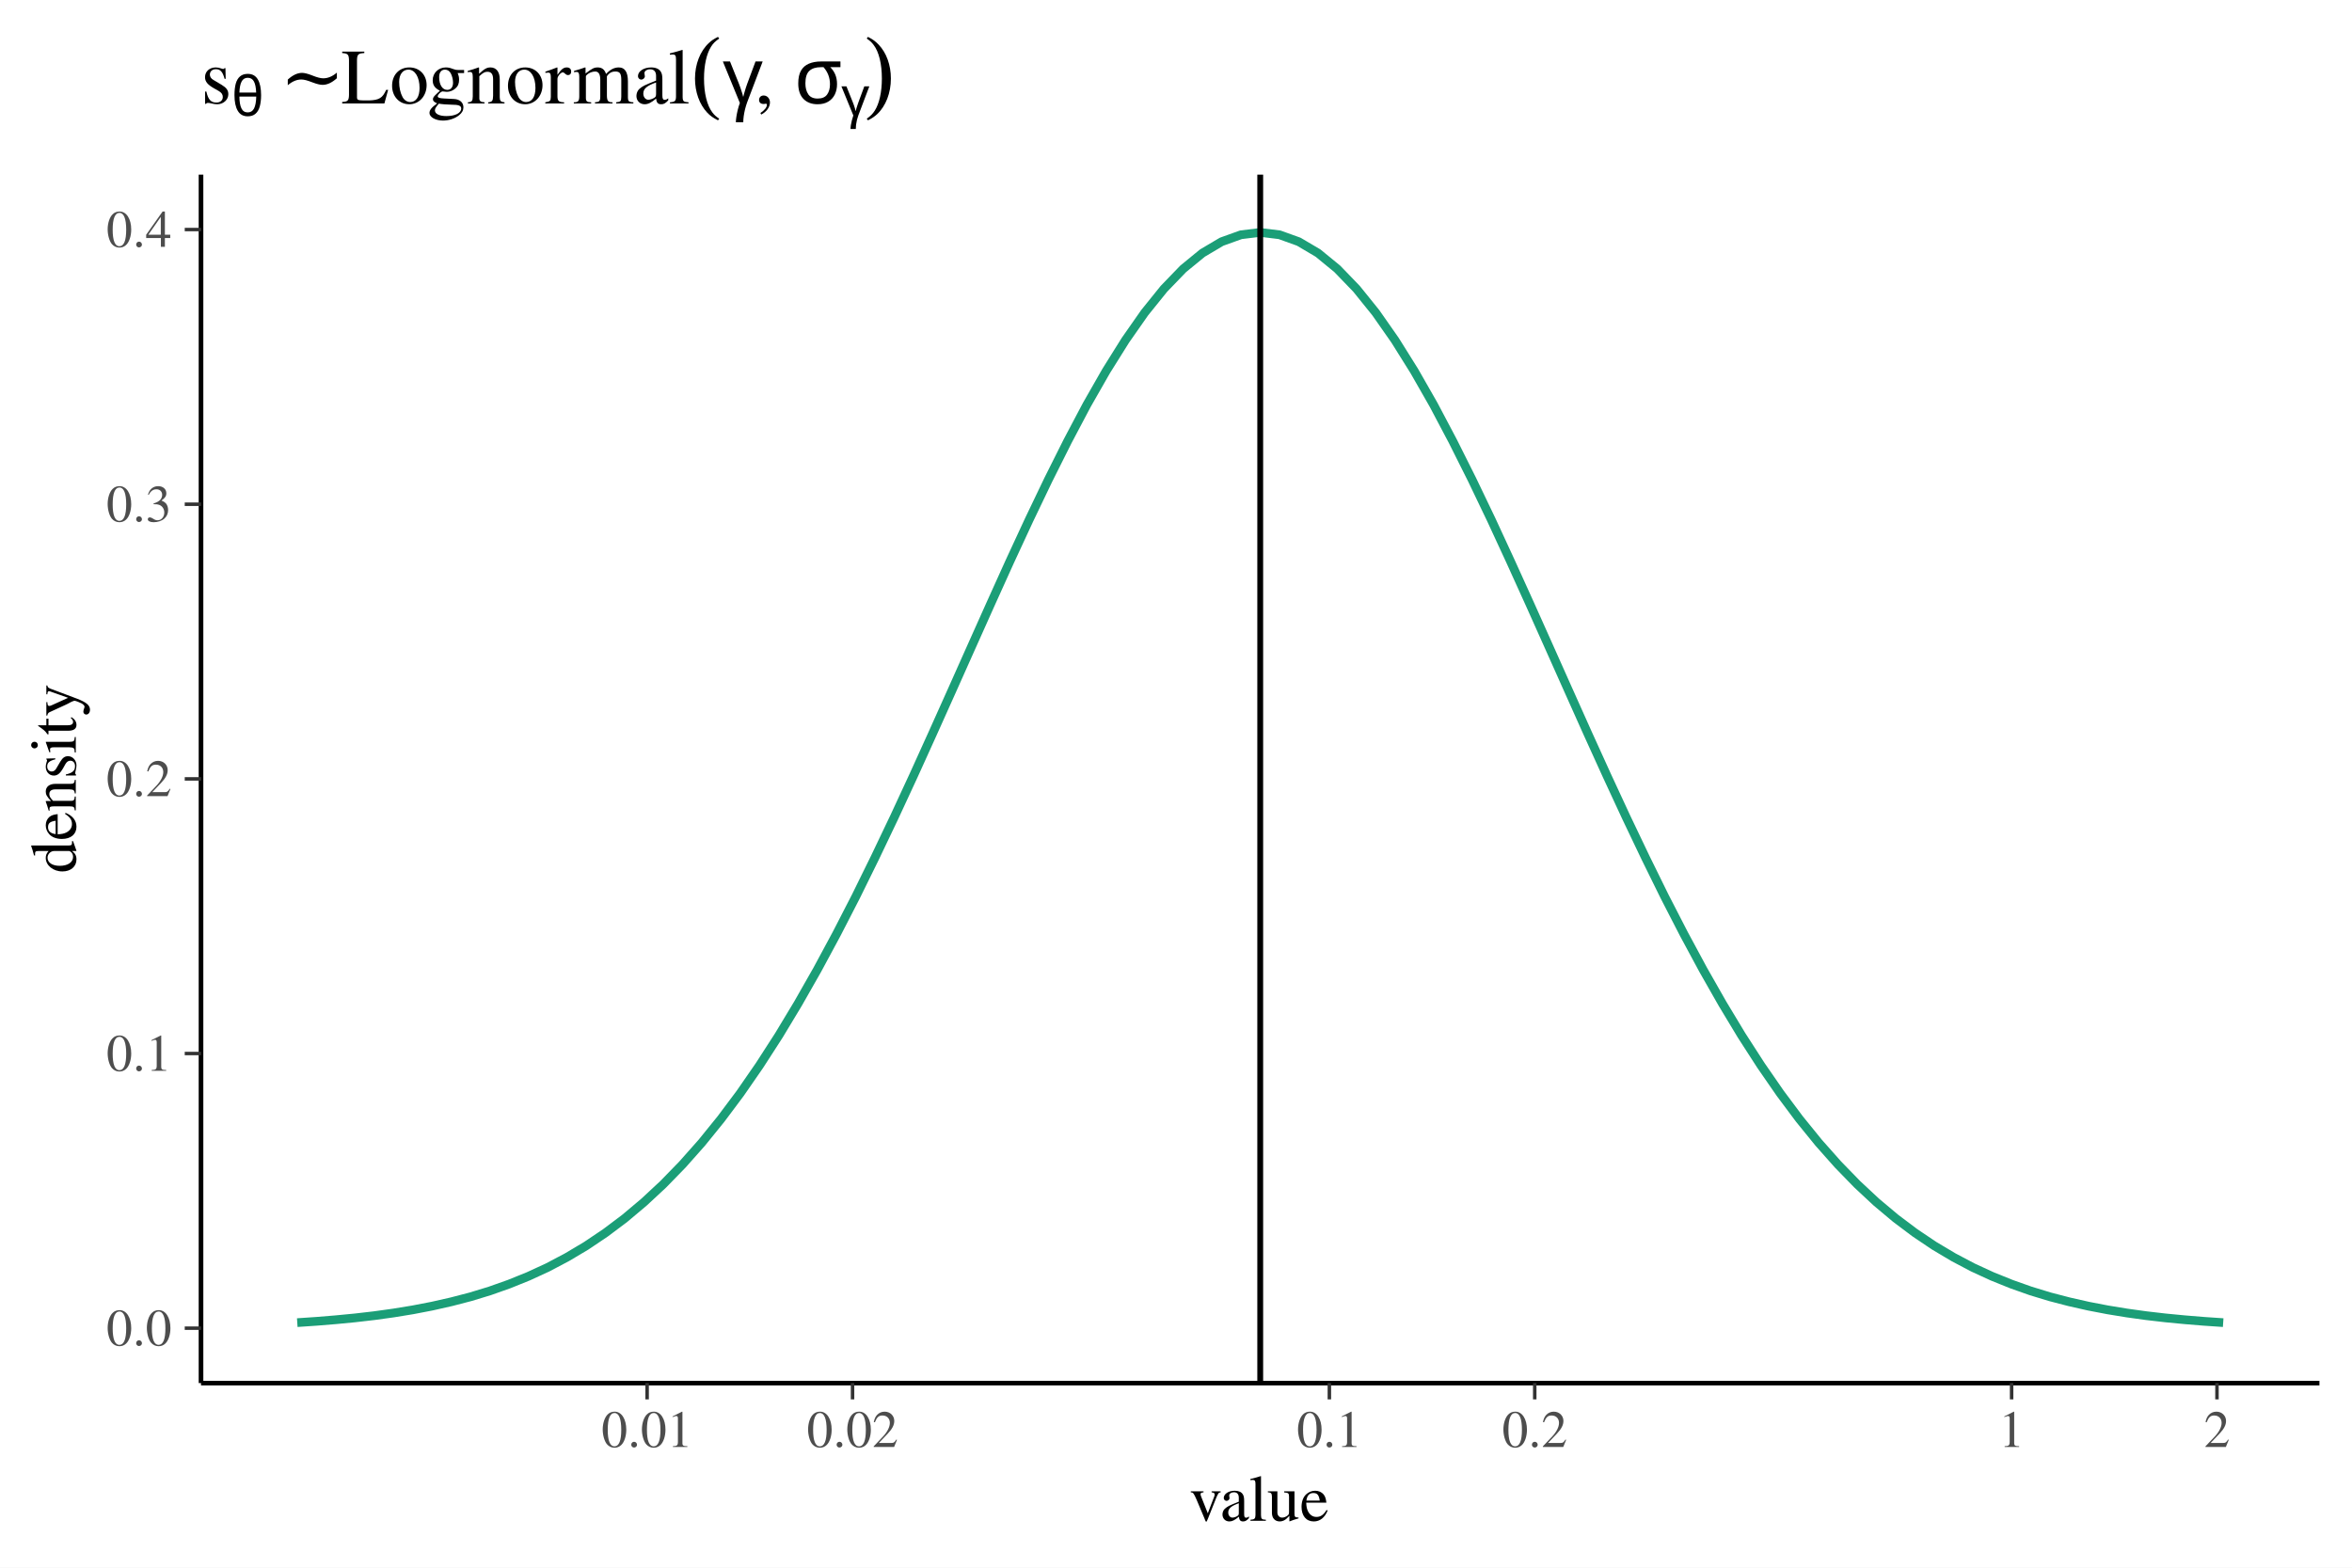
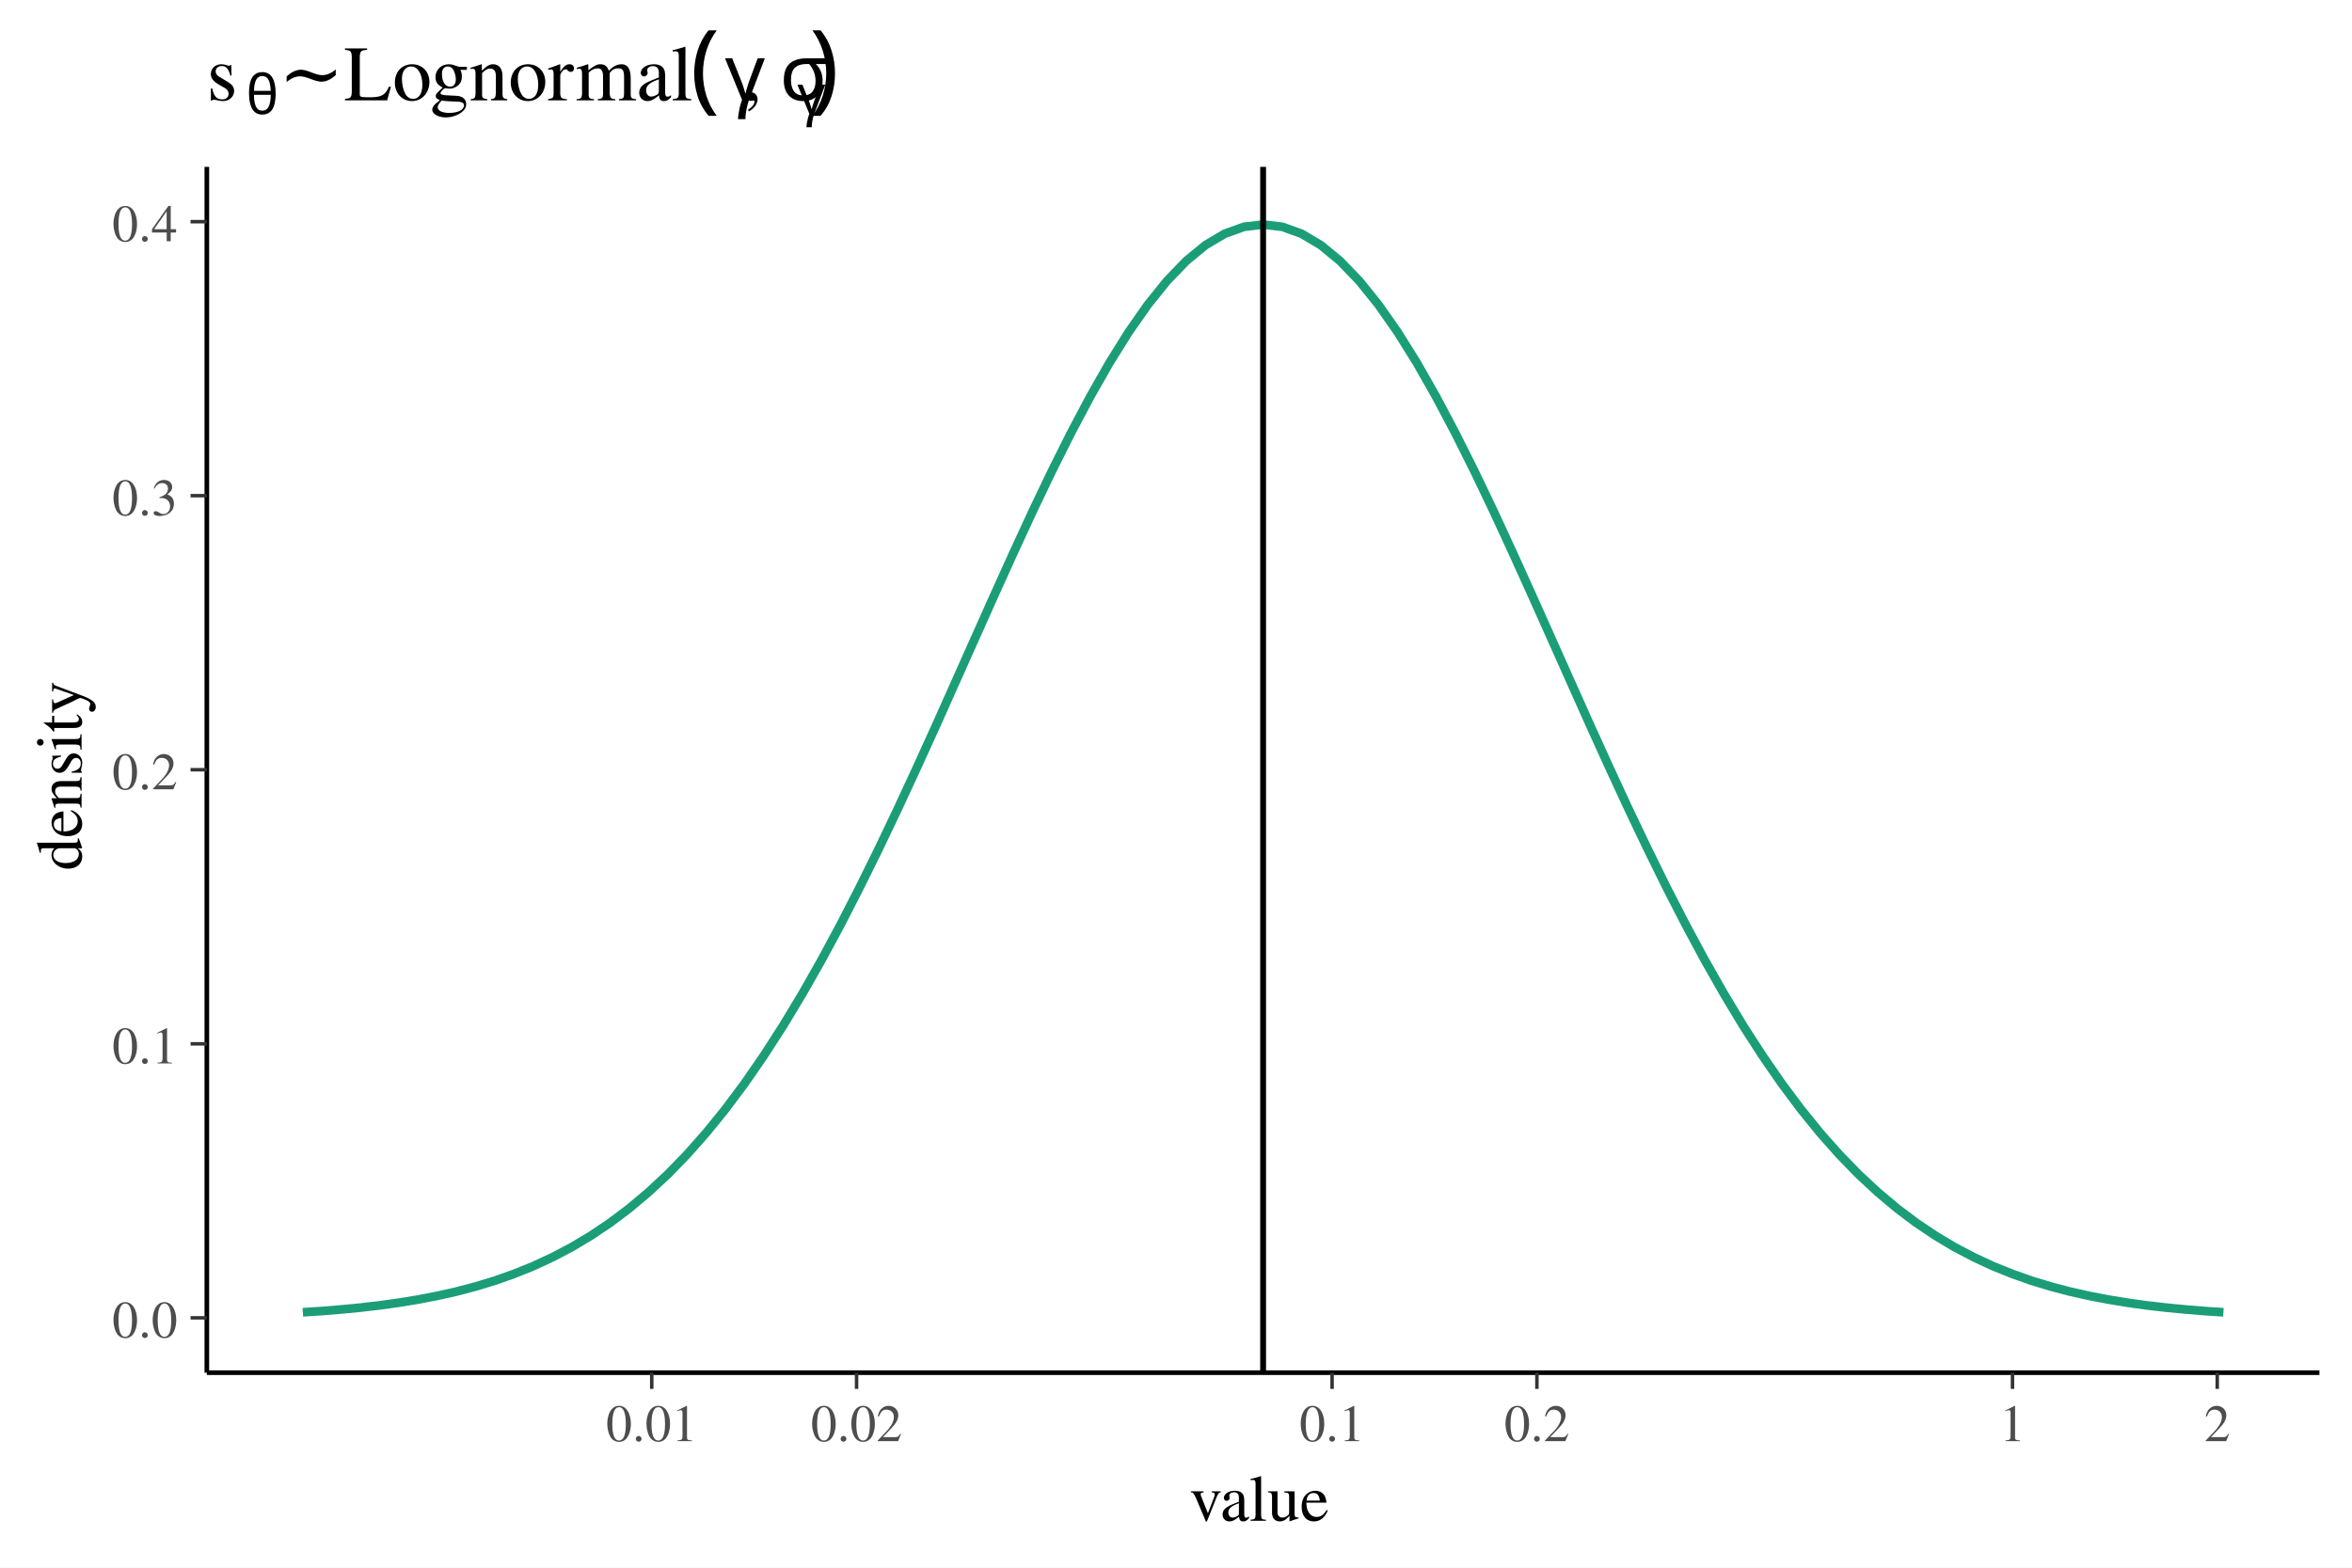
<svg xmlns="http://www.w3.org/2000/svg" viewBox="0 0 432.00 288.00">
  <defs>
    <style type="text/css">
    line, polyline, path, rect, circle {
      fill: none;
      stroke: #000000;
      stroke-linecap: round;
      stroke-linejoin: round;
      stroke-miterlimit: 10.00;
    }
  </style>
  </defs>
  <rect width="100%" height="100%" style="stroke: none; fill: #FFFFFF;" />
  <defs>
-     <clipPath id="cpMzYuOTE1OXw0MjYuMDIyfDI1NC4wOTN8MzIuMDc4">
-       <rect x="36.92" y="32.08" width="389.11" height="222.01" />
+     <clipPath id="cpMzcuOTg2Mnw0MjYuMDIyfDI1Mi4xNzR8MzAuNjQ4Mw==">
+       <rect x="37.99" y="30.65" width="388.04" height="221.53" />
    </clipPath>
  </defs>
-   <polyline points="54.60,242.98 58.14,242.74 61.68,242.45 65.21,242.11 68.75,241.70 72.29,241.21 75.83,240.63 79.36,239.95 82.90,239.15 86.44,238.23 89.98,237.15 93.51,235.90 97.05,234.47 100.59,232.84 104.13,230.97 107.66,228.87 111.20,226.49 114.74,223.83 118.27,220.86 121.81,217.57 125.35,213.93 128.89,209.94 132.42,205.58 135.96,200.85 139.50,195.73 143.04,190.24 146.57,184.38 150.11,178.16 153.65,171.59 157.19,164.71 160.72,157.53 164.26,150.11 167.80,142.47 171.33,134.68 174.87,126.79 178.41,118.86 181.95,110.95 185.48,103.14 189.02,95.50 192.56,88.11 196.10,81.04 199.63,74.36 203.17,68.16 206.71,62.50 210.25,57.44 213.78,53.06 217.32,49.39 220.86,46.49 224.39,44.40 227.93,43.13 231.47,42.70 235.01,43.13 238.54,44.40 242.08,46.49 245.62,49.39 249.16,53.06 252.69,57.44 256.23,62.50 259.77,68.16 263.31,74.36 266.84,81.04 270.38,88.11 273.92,95.50 277.45,103.14 280.99,110.95 284.53,118.86 288.07,126.79 291.60,134.68 295.14,142.47 298.68,150.11 302.22,157.53 305.75,164.71 309.29,171.59 312.83,178.16 316.37,184.38 319.90,190.24 323.44,195.73 326.98,200.85 330.51,205.58 334.05,209.94 337.59,213.93 341.13,217.57 344.66,220.86 348.20,223.83 351.74,226.49 355.28,228.87 358.81,230.97 362.35,232.84 365.89,234.47 369.43,235.90 372.96,237.15 376.50,238.23 380.04,239.15 383.57,239.95 387.11,240.63 390.65,241.21 394.19,241.70 397.72,242.11 401.26,242.45 404.80,242.74 408.34,242.98 " style="stroke-width: 1.60; stroke: #1B9E77; stroke-linecap: butt;" clip-path="url(#cpMzYuOTE1OXw0MjYuMDIyfDI1NC4wOTN8MzIuMDc4)" />
-   <line x1="231.47" y1="254.09" x2="231.47" y2="32.08" style="stroke-width: 1.07; stroke-linecap: butt;" clip-path="url(#cpMzYuOTE1OXw0MjYuMDIyfDI1NC4wOTN8MzIuMDc4)" />
+   <polyline points="55.62,241.08 59.15,240.85 62.68,240.56 66.21,240.22 69.73,239.81 73.26,239.32 76.79,238.74 80.32,238.06 83.85,237.27 87.37,236.34 90.90,235.27 94.43,234.02 97.96,232.60 101.48,230.96 105.01,229.11 108.54,227.00 112.07,224.63 115.59,221.98 119.12,219.01 122.65,215.73 126.18,212.10 129.70,208.12 133.23,203.77 136.76,199.05 140.29,193.94 143.81,188.47 147.34,182.62 150.87,176.41 154.40,169.85 157.92,162.98 161.45,155.83 164.98,148.42 168.51,140.80 172.04,133.03 175.56,125.15 179.09,117.24 182.62,109.35 186.15,101.55 189.67,93.93 193.20,86.55 196.73,79.50 200.26,72.84 203.78,66.65 207.31,61.00 210.84,55.96 214.37,51.58 217.89,47.93 221.42,45.03 224.95,42.94 228.48,41.67 232.00,41.25 235.53,41.67 239.06,42.94 242.59,45.03 246.11,47.93 249.64,51.58 253.17,55.96 256.70,61.00 260.23,66.65 263.75,72.84 267.28,79.50 270.81,86.55 274.34,93.93 277.86,101.55 281.39,109.35 284.92,117.24 288.45,125.15 291.97,133.03 295.50,140.80 299.03,148.42 302.56,155.83 306.08,162.98 309.61,169.85 313.14,176.41 316.67,182.62 320.19,188.47 323.72,193.94 327.25,199.05 330.78,203.77 334.30,208.12 337.83,212.10 341.36,215.73 344.89,219.01 348.42,221.98 351.94,224.63 355.47,227.00 359.00,229.11 362.53,230.96 366.05,232.60 369.58,234.02 373.11,235.27 376.64,236.34 380.16,237.27 383.69,238.06 387.22,238.74 390.75,239.32 394.27,239.81 397.80,240.22 401.33,240.56 404.86,240.85 408.38,241.08 " style="stroke-width: 1.60; stroke: #1B9E77; stroke-linecap: butt;" clip-path="url(#cpMzcuOTg2Mnw0MjYuMDIyfDI1Mi4xNzR8MzAuNjQ4Mw==)" />
+   <line x1="232.00" y1="252.17" x2="232.00" y2="30.65" style="stroke-width: 1.07; stroke-linecap: butt;" clip-path="url(#cpMzcuOTg2Mnw0MjYuMDIyfDI1Mi4xNzR8MzAuNjQ4Mw==)" />
  <defs>
    <clipPath id="cpMHw0MzJ8Mjg4fDA=">
      <rect x="0.00" y="0.00" width="432.00" height="288.00" />
    </clipPath>
  </defs>
-   <polyline points="36.92,254.09 36.92,32.08 " style="stroke-width: 0.85; stroke-linecap: butt;" clip-path="url(#cpMHw0MzJ8Mjg4fDA=)" />
+   <polyline points="37.99,252.17 37.99,30.65 " style="stroke-width: 0.85; stroke-linecap: butt;" clip-path="url(#cpMHw0MzJ8Mjg4fDA=)" />
  <g clip-path="url(#cpMHw0MzJ8Mjg4fDA=)">
-     <text x="19.54" y="247.17" style="font-size: 9.60px; fill: #4D4D4D; font-family: Times;" textLength="11.99px" lengthAdjust="spacingAndGlyphs">0.0</text>
+     <text x="20.61" y="245.70" style="font-size: 9.60px; fill: #4D4D4D; font-family: Times;" textLength="12.00px" lengthAdjust="spacingAndGlyphs">0.0</text>
  </g>
  <g clip-path="url(#cpMHw0MzJ8Mjg4fDA=)">
-     <text x="19.54" y="196.71" style="font-size: 9.60px; fill: #4D4D4D; font-family: Times;" textLength="11.99px" lengthAdjust="spacingAndGlyphs">0.1</text>
+     <text x="20.61" y="195.36" style="font-size: 9.60px; fill: #4D4D4D; font-family: Times;" textLength="12.00px" lengthAdjust="spacingAndGlyphs">0.1</text>
  </g>
  <g clip-path="url(#cpMHw0MzJ8Mjg4fDA=)">
-     <text x="19.54" y="146.26" style="font-size: 9.60px; fill: #4D4D4D; font-family: Times;" textLength="11.99px" lengthAdjust="spacingAndGlyphs">0.2</text>
+     <text x="20.61" y="145.01" style="font-size: 9.60px; fill: #4D4D4D; font-family: Times;" textLength="12.00px" lengthAdjust="spacingAndGlyphs">0.2</text>
  </g>
  <g clip-path="url(#cpMHw0MzJ8Mjg4fDA=)">
-     <text x="19.54" y="95.80" style="font-size: 9.60px; fill: #4D4D4D; font-family: Times;" textLength="11.99px" lengthAdjust="spacingAndGlyphs">0.3</text>
+     <text x="20.61" y="94.66" style="font-size: 9.60px; fill: #4D4D4D; font-family: Times;" textLength="12.00px" lengthAdjust="spacingAndGlyphs">0.3</text>
  </g>
  <g clip-path="url(#cpMHw0MzJ8Mjg4fDA=)">
-     <text x="19.54" y="45.34" style="font-size: 9.60px; fill: #4D4D4D; font-family: Times;" textLength="11.99px" lengthAdjust="spacingAndGlyphs">0.4</text>
+     <text x="20.61" y="44.32" style="font-size: 9.60px; fill: #4D4D4D; font-family: Times;" textLength="12.00px" lengthAdjust="spacingAndGlyphs">0.4</text>
  </g>
-   <polyline points="33.93,244.00 36.92,244.00 " style="stroke-width: 0.64; stroke: #333333; stroke-linecap: butt;" clip-path="url(#cpMHw0MzJ8Mjg4fDA=)" />
-   <polyline points="33.93,193.54 36.92,193.54 " style="stroke-width: 0.64; stroke: #333333; stroke-linecap: butt;" clip-path="url(#cpMHw0MzJ8Mjg4fDA=)" />
-   <polyline points="33.93,143.09 36.92,143.09 " style="stroke-width: 0.64; stroke: #333333; stroke-linecap: butt;" clip-path="url(#cpMHw0MzJ8Mjg4fDA=)" />
-   <polyline points="33.93,92.63 36.92,92.63 " style="stroke-width: 0.64; stroke: #333333; stroke-linecap: butt;" clip-path="url(#cpMHw0MzJ8Mjg4fDA=)" />
-   <polyline points="33.93,42.17 36.92,42.17 " style="stroke-width: 0.64; stroke: #333333; stroke-linecap: butt;" clip-path="url(#cpMHw0MzJ8Mjg4fDA=)" />
-   <polyline points="36.92,254.09 426.02,254.09 " style="stroke-width: 0.85; stroke-linecap: butt;" clip-path="url(#cpMHw0MzJ8Mjg4fDA=)" />
-   <polyline points="156.59,257.08 156.59,254.09 " style="stroke-width: 0.64; stroke: #333333; stroke-linecap: butt;" clip-path="url(#cpMHw0MzJ8Mjg4fDA=)" />
-   <polyline points="281.89,257.08 281.89,254.09 " style="stroke-width: 0.64; stroke: #333333; stroke-linecap: butt;" clip-path="url(#cpMHw0MzJ8Mjg4fDA=)" />
-   <polyline points="407.20,257.08 407.20,254.09 " style="stroke-width: 0.64; stroke: #333333; stroke-linecap: butt;" clip-path="url(#cpMHw0MzJ8Mjg4fDA=)" />
-   <polyline points="118.86,257.08 118.86,254.09 " style="stroke-width: 0.64; stroke: #333333; stroke-linecap: butt;" clip-path="url(#cpMHw0MzJ8Mjg4fDA=)" />
-   <polyline points="244.17,257.08 244.17,254.09 " style="stroke-width: 0.64; stroke: #333333; stroke-linecap: butt;" clip-path="url(#cpMHw0MzJ8Mjg4fDA=)" />
-   <polyline points="369.48,257.08 369.48,254.09 " style="stroke-width: 0.64; stroke: #333333; stroke-linecap: butt;" clip-path="url(#cpMHw0MzJ8Mjg4fDA=)" />
+   <polyline points="35.00,242.10 37.99,242.10 " style="stroke-width: 0.64; stroke: #333333; stroke-linecap: butt;" clip-path="url(#cpMHw0MzJ8Mjg4fDA=)" />
+   <polyline points="35.00,191.76 37.99,191.76 " style="stroke-width: 0.64; stroke: #333333; stroke-linecap: butt;" clip-path="url(#cpMHw0MzJ8Mjg4fDA=)" />
+   <polyline points="35.00,141.41 37.99,141.41 " style="stroke-width: 0.64; stroke: #333333; stroke-linecap: butt;" clip-path="url(#cpMHw0MzJ8Mjg4fDA=)" />
+   <polyline points="35.00,91.06 37.99,91.06 " style="stroke-width: 0.64; stroke: #333333; stroke-linecap: butt;" clip-path="url(#cpMHw0MzJ8Mjg4fDA=)" />
+   <polyline points="35.00,40.72 37.99,40.72 " style="stroke-width: 0.64; stroke: #333333; stroke-linecap: butt;" clip-path="url(#cpMHw0MzJ8Mjg4fDA=)" />
+   <polyline points="37.99,252.17 426.02,252.17 " style="stroke-width: 0.85; stroke-linecap: butt;" clip-path="url(#cpMHw0MzJ8Mjg4fDA=)" />
+   <polyline points="157.33,255.16 157.33,252.17 " style="stroke-width: 0.64; stroke: #333333; stroke-linecap: butt;" clip-path="url(#cpMHw0MzJ8Mjg4fDA=)" />
+   <polyline points="282.29,255.16 282.29,252.17 " style="stroke-width: 0.64; stroke: #333333; stroke-linecap: butt;" clip-path="url(#cpMHw0MzJ8Mjg4fDA=)" />
+   <polyline points="407.25,255.16 407.25,252.17 " style="stroke-width: 0.64; stroke: #333333; stroke-linecap: butt;" clip-path="url(#cpMHw0MzJ8Mjg4fDA=)" />
+   <polyline points="119.71,255.16 119.71,252.17 " style="stroke-width: 0.64; stroke: #333333; stroke-linecap: butt;" clip-path="url(#cpMHw0MzJ8Mjg4fDA=)" />
+   <polyline points="244.67,255.16 244.67,252.17 " style="stroke-width: 0.64; stroke: #333333; stroke-linecap: butt;" clip-path="url(#cpMHw0MzJ8Mjg4fDA=)" />
+   <polyline points="369.64,255.16 369.64,252.17 " style="stroke-width: 0.64; stroke: #333333; stroke-linecap: butt;" clip-path="url(#cpMHw0MzJ8Mjg4fDA=)" />
  <g clip-path="url(#cpMHw0MzJ8Mjg4fDA=)">
-     <text x="148.19" y="265.82" style="font-size: 9.60px; fill: #4D4D4D; font-family: Times;" textLength="16.79px" lengthAdjust="spacingAndGlyphs">0.02</text>
+     <text x="148.93" y="264.75" style="font-size: 9.60px; fill: #4D4D4D; font-family: Times;" textLength="16.80px" lengthAdjust="spacingAndGlyphs">0.02</text>
  </g>
  <g clip-path="url(#cpMHw0MzJ8Mjg4fDA=)">
-     <text x="275.90" y="265.82" style="font-size: 9.60px; fill: #4D4D4D; font-family: Times;" textLength="11.99px" lengthAdjust="spacingAndGlyphs">0.2</text>
+     <text x="276.29" y="264.75" style="font-size: 9.60px; fill: #4D4D4D; font-family: Times;" textLength="12.00px" lengthAdjust="spacingAndGlyphs">0.2</text>
  </g>
  <g clip-path="url(#cpMHw0MzJ8Mjg4fDA=)">
-     <text x="404.80" y="265.82" style="font-size: 9.60px; fill: #4D4D4D; font-family: Times;" textLength="4.80px" lengthAdjust="spacingAndGlyphs">2</text>
+     <text x="404.85" y="264.75" style="font-size: 9.60px; fill: #4D4D4D; font-family: Times;" textLength="4.80px" lengthAdjust="spacingAndGlyphs">2</text>
  </g>
  <g clip-path="url(#cpMHw0MzJ8Mjg4fDA=)">
-     <text x="110.47" y="265.82" style="font-size: 9.60px; fill: #4D4D4D; font-family: Times;" textLength="16.79px" lengthAdjust="spacingAndGlyphs">0.01</text>
+     <text x="111.31" y="264.75" style="font-size: 9.60px; fill: #4D4D4D; font-family: Times;" textLength="16.80px" lengthAdjust="spacingAndGlyphs">0.01</text>
  </g>
  <g clip-path="url(#cpMHw0MzJ8Mjg4fDA=)">
-     <text x="238.18" y="265.82" style="font-size: 9.60px; fill: #4D4D4D; font-family: Times;" textLength="11.99px" lengthAdjust="spacingAndGlyphs">0.1</text>
+     <text x="238.67" y="264.75" style="font-size: 9.60px; fill: #4D4D4D; font-family: Times;" textLength="12.00px" lengthAdjust="spacingAndGlyphs">0.1</text>
  </g>
  <g clip-path="url(#cpMHw0MzJ8Mjg4fDA=)">
-     <text x="367.08" y="265.82" style="font-size: 9.60px; fill: #4D4D4D; font-family: Times;" textLength="4.80px" lengthAdjust="spacingAndGlyphs">1</text>
+     <text x="367.24" y="264.75" style="font-size: 9.60px; fill: #4D4D4D; font-family: Times;" textLength="4.80px" lengthAdjust="spacingAndGlyphs">1</text>
  </g>
  <g clip-path="url(#cpMHw0MzJ8Mjg4fDA=)">
-     <text x="218.48" y="279.38" style="font-size: 12.00px; font-family: Times;" textLength="25.99px" lengthAdjust="spacingAndGlyphs">value</text>
+     <text x="218.50" y="279.38" style="font-size: 12.00px; font-family: Times;" textLength="27.00px" lengthAdjust="spacingAndGlyphs">value</text>
  </g>
  <g clip-path="url(#cpMHw0MzJ8Mjg4fDA=)">
-     <text transform="translate(13.92,160.42) rotate(-90)" style="font-size: 12.00px; font-family: Times;" textLength="34.66px" lengthAdjust="spacingAndGlyphs">density</text>
+     <text transform="translate(14.98,159.91) rotate(-90)" style="font-size: 12.00px; font-family: Times;" textLength="37.00px" lengthAdjust="spacingAndGlyphs">density</text>
  </g>
  <g clip-path="url(#cpMHw0MzJ8Mjg4fDA=)">
-     <text x="36.92" y="19.01" style="font-size: 14.40px; font-family: Times;" textLength="5.61px" lengthAdjust="spacingAndGlyphs">s</text>
+     <text x="37.99" y="18.43" style="font-size: 14.40px; font-family: Times;" textLength="7.20px" lengthAdjust="spacingAndGlyphs">s</text>
  </g>
  <g clip-path="url(#cpMHw0MzJ8Mjg4fDA=)">
-     <text x="42.52" y="21.27" style="font-size: 10.08px; font-family: Symbol;" textLength="5.25px" lengthAdjust="spacingAndGlyphs">θ</text>
+     <text x="45.19" y="20.95" style="font-size: 10.08px; font-family: Utopia;" textLength="2.27px" lengthAdjust="spacingAndGlyphs">θ</text>
  </g>
  <g clip-path="url(#cpMHw0MzJ8Mjg4fDA=)">
-     <text x="51.33" y="19.01" style="font-size: 14.40px; font-family: Times;" textLength="10.40px" lengthAdjust="spacingAndGlyphs">∼</text>
+     <text x="51.12" y="18.43" style="font-size: 14.40px; font-family: Times;" textLength="10.80px" lengthAdjust="spacingAndGlyphs">∼</text>
  </g>
  <g clip-path="url(#cpMHw0MzJ8Mjg4fDA=)">
-     <text x="62.68" y="19.01" style="font-size: 14.40px; font-family: Times;" textLength="64.01px" lengthAdjust="spacingAndGlyphs">Lognormal</text>
+     <text x="63.19" y="18.43" style="font-size: 14.40px; font-family: Times;" textLength="63.60px" lengthAdjust="spacingAndGlyphs">Lognormal</text>
  </g>
  <g clip-path="url(#cpMHw0MzJ8Mjg4fDA=)">
-     <text x="126.70" y="19.01" style="font-size: 18.00px; font-family: Symbol;" textLength="5.99px" lengthAdjust="spacingAndGlyphs">(</text>
+     <text x="126.79" y="18.43" style="font-size: 18.00px; font-family: Utopia;" textLength="6.30px" lengthAdjust="spacingAndGlyphs">(</text>
  </g>
  <g clip-path="url(#cpMHw0MzJ8Mjg4fDA=)">
-     <text x="132.69" y="19.01" style="font-size: 14.40px; font-family: Symbol;" textLength="5.92px" lengthAdjust="spacingAndGlyphs">γ</text>
+     <text x="133.09" y="18.43" style="font-size: 14.40px; font-family: Utopia;" textLength="3.24px" lengthAdjust="spacingAndGlyphs">γ</text>
  </g>
  <g clip-path="url(#cpMHw0MzJ8Mjg4fDA=)">
-     <text x="138.61" y="19.01" style="font-size: 14.40px; font-family: Times;" textLength="3.60px" lengthAdjust="spacingAndGlyphs">,</text>
+     <text x="136.33" y="18.43" style="font-size: 14.40px; font-family: Times;" textLength="3.60px" lengthAdjust="spacingAndGlyphs">,</text>
  </g>
  <g clip-path="url(#cpMHw0MzJ8Mjg4fDA=)">
-     <text x="142.21" y="19.01" style="font-size: 14.40px; font-family: Symbol;" textLength="3.60px" lengthAdjust="spacingAndGlyphs"> </text>
+     <text x="139.93" y="18.43" style="font-size: 14.40px; font-family: Utopia;" textLength="3.24px" lengthAdjust="spacingAndGlyphs"> </text>
  </g>
  <g clip-path="url(#cpMHw0MzJ8Mjg4fDA=)">
-     <text x="145.82" y="19.01" style="font-size: 14.40px; font-family: Symbol;" textLength="8.69px" lengthAdjust="spacingAndGlyphs">σ</text>
+     <text x="143.17" y="18.43" style="font-size: 14.40px; font-family: Utopia;" textLength="3.24px" lengthAdjust="spacingAndGlyphs">σ</text>
  </g>
  <g clip-path="url(#cpMHw0MzJ8Mjg4fDA=)">
-     <text x="154.50" y="21.27" style="font-size: 10.08px; font-family: Symbol;" textLength="4.14px" lengthAdjust="spacingAndGlyphs">γ</text>
+     <text x="146.41" y="20.95" style="font-size: 10.08px; font-family: Utopia;" textLength="2.27px" lengthAdjust="spacingAndGlyphs">γ</text>
  </g>
  <g clip-path="url(#cpMHw0MzJ8Mjg4fDA=)">
-     <text x="158.65" y="19.01" style="font-size: 18.00px; font-family: Symbol;" textLength="5.99px" lengthAdjust="spacingAndGlyphs">)</text>
+     <text x="148.68" y="18.43" style="font-size: 18.00px; font-family: Utopia;" textLength="6.30px" lengthAdjust="spacingAndGlyphs">)</text>
  </g>
</svg>
